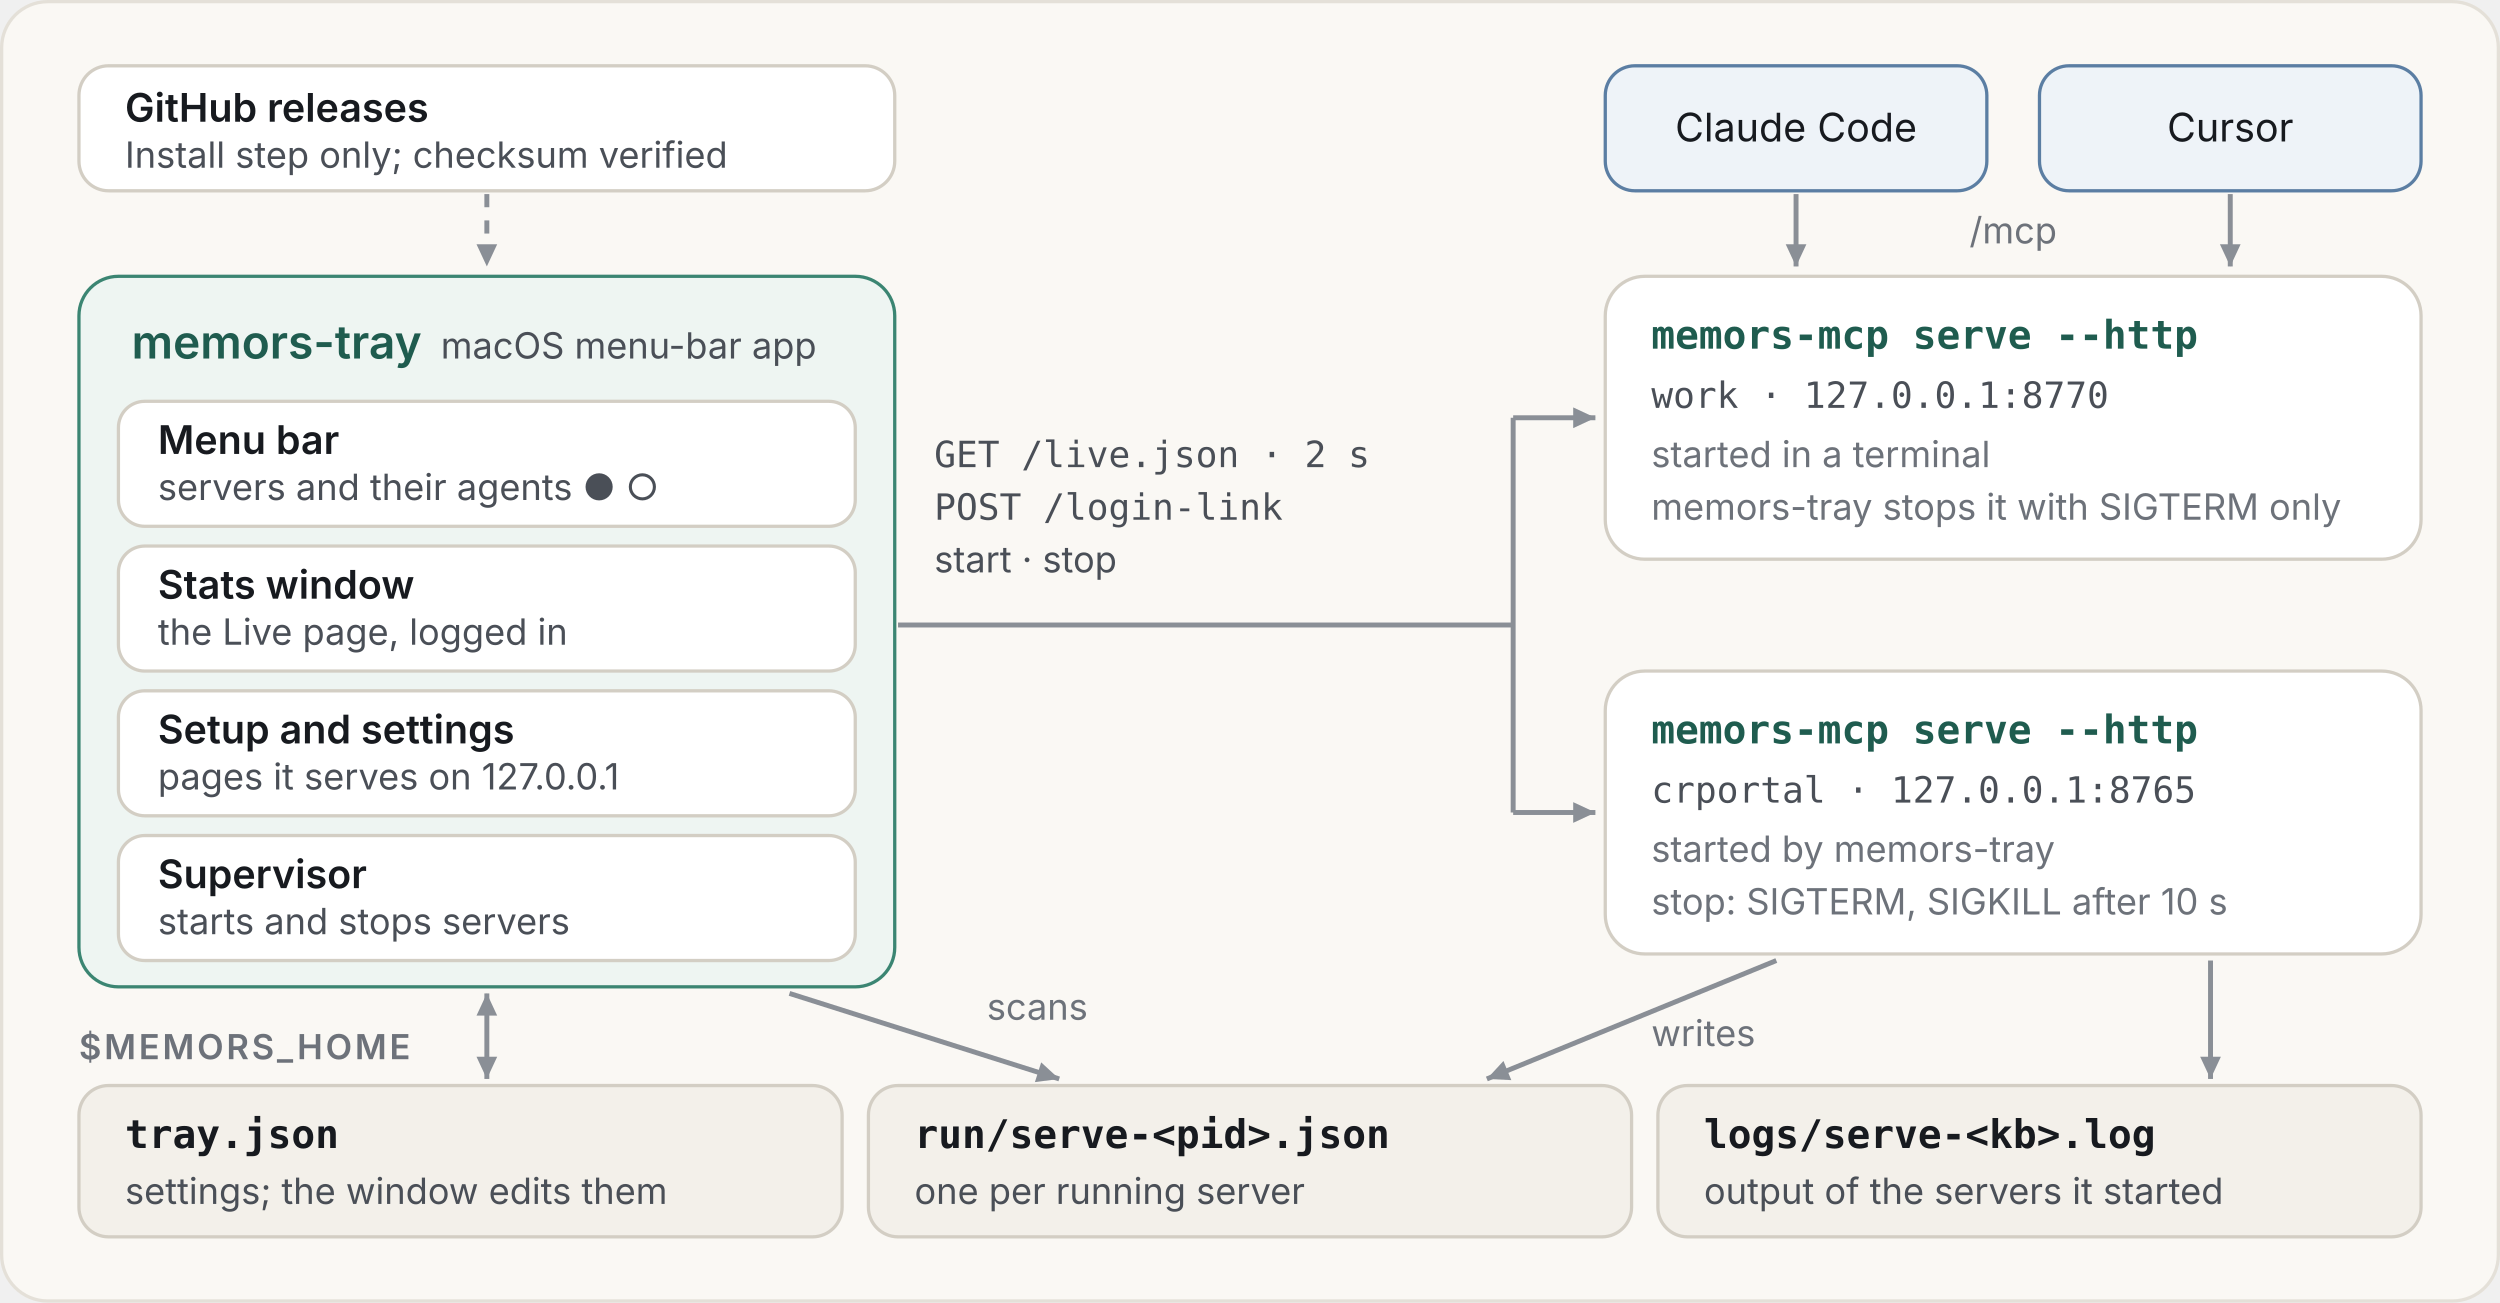
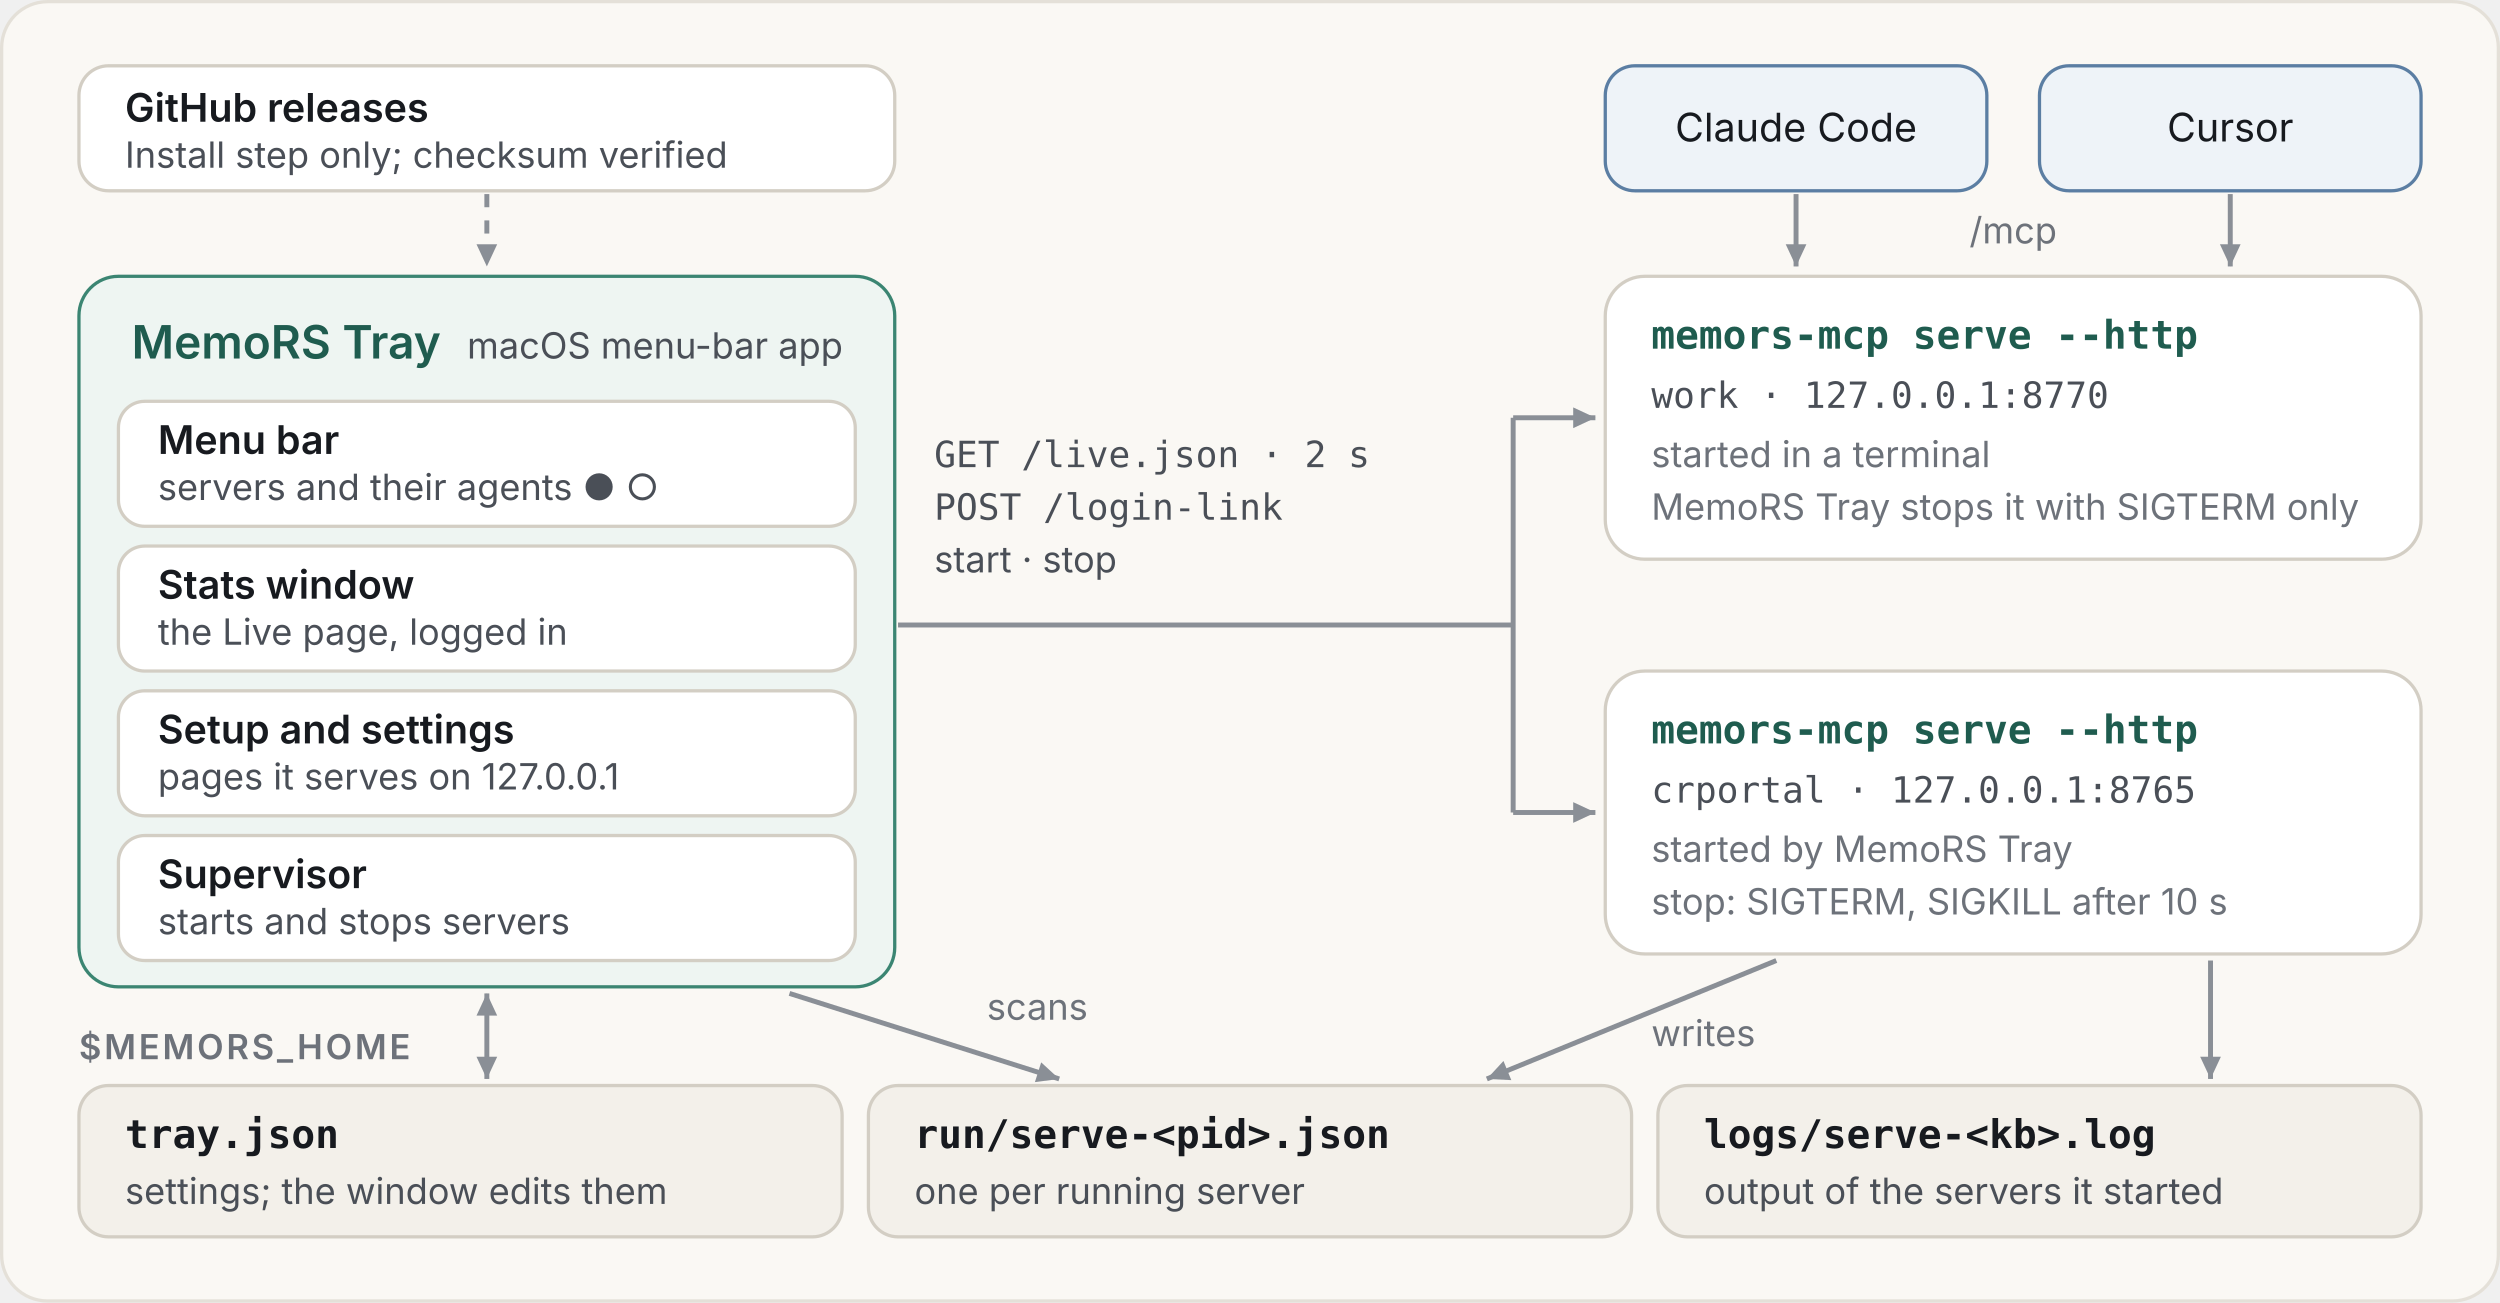
<svg xmlns="http://www.w3.org/2000/svg" width="760" height="396" viewBox="0 0 760 396" role="img" aria-labelledby="t d">
  <style>
text{font-family:Inter,-apple-system,BlinkMacSystemFont,"Segoe UI",Roboto,Helvetica,Arial,sans-serif;font-size:13px;fill:#171a1f}
.mono{font-family:"JetBrains Mono",ui-monospace,SFMono-Regular,Menlo,Consolas,monospace}
.h{font-weight:600}.lg{font-size:14px}.s{font-size:12px}.xs{font-size:11px}.cap{font-size:10.5px;font-weight:600;letter-spacing:.08em}
.t2{fill:#4a4f57}.t3{fill:#6d727a}.tg{fill:#1f5c4f}.tc{fill:#8a4a24}.tb{fill:#36577a}.tw{fill:#fff}
.bg{fill:#faf8f4;stroke:#e4e0d8}.bgk{fill:#faf8f4}.box{fill:#fff;stroke:#d3cec4}.gray{fill:#f3f0ea;stroke:#d3cec4}.sep{fill:none;stroke:#e4e0d8}
.green{fill:#eef5f2;stroke:#3b8572}.clay{fill:#fbf1ea;stroke:#a85a2c}.blue{fill:#eef3f8;stroke:#5b7ea3}
.fg{fill:#3b8572}.fc{fill:#b8693a}.fb{fill:#5b7ea3}.fn{fill:#c4c8cc}
.zone{fill:none;stroke:#7fb3a3;stroke-width:1.5;stroke-dasharray:6 5}.zonec{fill:none;stroke:#d0a080;stroke-width:1.5;stroke-dasharray:6 5}
.ln{fill:none;stroke:#8a8f96;stroke-width:1.5}.lgn{fill:none;stroke:#3b8572;stroke-width:1.5}.lcl{fill:none;stroke:#a85a2c;stroke-width:1.5}.lbl{fill:none;stroke:#5b7ea3;stroke-width:1.5}
.dash{stroke-dasharray:4 4}
.an{fill:#8a8f96}.ag{fill:#3b8572}.ac{fill:#a85a2c}.ab{fill:#5b7ea3}
.ig,.ic,.ib,.in{fill:none;stroke-width:1.6;stroke-linecap:round;stroke-linejoin:round}
.ig{stroke:#1f5c4f}.ic{stroke:#a85a2c}.ib{stroke:#36577a}.in{stroke:#4a4f57}
@media (prefers-color-scheme:dark){
text{fill:#eceeec}
.t2{fill:#b4bab7}.t3{fill:#8a918e}.tg{fill:#8fd1bd}.tc{fill:#e8a77f}.tb{fill:#a9c7e8}.tw{fill:#0f1214}
.bg{fill:#161a1d;stroke:#2a3033}.bgk{fill:#161a1d}.box{fill:#1b2023;stroke:#3a4245}.gray{fill:#20262a;stroke:#3a4245}.sep{stroke:#2a3033}
.green{fill:#142420;stroke:#4f9e88}.clay{fill:#2a1c14;stroke:#c97c4f}.blue{fill:#16202b;stroke:#6f93bb}
.fg{fill:#5fb39c}.fc{fill:#d9895a}.fb{fill:#7fa3c9}.fn{fill:#4a5155}
.zone{stroke:#3d7a6a}.zonec{stroke:#8a5a3a}
.ln{stroke:#7d858a}.lgn{stroke:#5fb39c}.lcl{stroke:#d9895a}.lbl{stroke:#7fa3c9}
.an{fill:#7d858a}.ag{fill:#5fb39c}.ac{fill:#d9895a}.ab{fill:#7fa3c9}
.ig{stroke:#8fd1bd}.ic{stroke:#e8a77f}.ib{stroke:#a9c7e8}.in{stroke:#b4bab7}
}
</style>
  <defs>
    <marker id="an" viewBox="0 0 10 10" refX="8.5" refY="5" markerWidth="6" markerHeight="6" orient="auto-start-reverse">
      <path d="M1,1.5 L8.5,5 L1,8.5 z" class="an" />
    </marker>
    <marker id="ag" viewBox="0 0 10 10" refX="8.5" refY="5" markerWidth="6" markerHeight="6" orient="auto-start-reverse">
      <path d="M1,1.5 L8.5,5 L1,8.5 z" class="ag" />
    </marker>
    <marker id="ac" viewBox="0 0 10 10" refX="8.5" refY="5" markerWidth="6" markerHeight="6" orient="auto-start-reverse">
      <path d="M1,1.5 L8.5,5 L1,8.5 z" class="ac" />
    </marker>
    <marker id="ab" viewBox="0 0 10 10" refX="8.5" refY="5" markerWidth="6" markerHeight="6" orient="auto-start-reverse">
      <path d="M1,1.5 L8.5,5 L1,8.5 z" class="ab" />
    </marker>
  </defs>
  <rect class="bg" x="0.5" y="0.5" width="759" height="395" rx="14" />
  <rect class="box" x="24" y="20" width="248" height="38" rx="9" />
  <text class="s h" x="38" y="37">GitHub releases</text>
  <text class="xs t2" x="38" y="51">Install step only; checksum verified</text>
  <path class="ln dash" d="M148,59 V81" marker-end="url(#an)" />
  <rect class="green" x="24" y="84" width="248" height="216" rx="12" />
-   <text class="h lg tg" x="40" y="109">memors-tray</text>
-   <text class="xs t2" x="134" y="109">macOS menu-bar app</text>
+   <text class="h lg tg" x="40" y="109">MemoRS Tray</text>
+   <text class="xs t2" x="142" y="109">macOS menu-bar app</text>
  <rect class="box" x="36" y="122" width="224" height="38" rx="8" />
  <text class="s h" x="48" y="138">Menu bar</text>
  <text class="xs t2" x="48" y="152">servers and their agents ● ○</text>
  <rect class="box" x="36" y="166" width="224" height="38" rx="8" />
  <text class="s h" x="48" y="182">Stats window</text>
  <text class="xs t2" x="48" y="196">the Live page, logged in</text>
  <rect class="box" x="36" y="210" width="224" height="38" rx="8" />
  <text class="s h" x="48" y="226">Setup and settings</text>
  <text class="xs t2" x="48" y="240">pages it serves on 127.0.0.1</text>
  <rect class="box" x="36" y="254" width="224" height="38" rx="8" />
  <text class="s h" x="48" y="270">Supervisor</text>
  <text class="xs t2" x="48" y="284">starts and stops servers</text>
  <rect class="blue" x="488" y="20" width="116" height="38" rx="9" />
  <text class="s" x="546" y="43" text-anchor="middle">Claude Code</text>
  <rect class="blue" x="620" y="20" width="116" height="38" rx="9" />
  <text class="s" x="678" y="43" text-anchor="middle">Cursor</text>
  <path class="ln" d="M546,59 V81" marker-end="url(#an)" />
  <path class="ln" d="M678,59 V81" marker-end="url(#an)" />
  <text class="xs t3" x="612" y="74" text-anchor="middle">/mcp</text>
  <rect class="box" x="488" y="84" width="248" height="86" rx="12" />
  <text class="s h mono tg" x="502" y="106">memors-mcp serve --http</text>
  <text class="xs mono t2" x="502" y="124">work · 127.0.0.1:8770</text>
  <text class="xs t3" x="502" y="142">started in a terminal</text>
-   <text class="xs t3" x="502" y="158">memors-tray stops it with SIGTERM only</text>
+   <text class="xs t3" x="502" y="158">MemoRS Tray stops it with SIGTERM only</text>
  <rect class="box" x="488" y="204" width="248" height="86" rx="12" />
  <text class="s h mono tg" x="502" y="226">memors-mcp serve --http</text>
  <text class="xs mono t2" x="502" y="244">crportal · 127.0.0.1:8765</text>
-   <text class="xs t3" x="502" y="262">started by memors-tray</text>
+   <text class="xs t3" x="502" y="262">started by MemoRS Tray</text>
  <text class="xs t3" x="502" y="278">stop: SIGTERM, SIGKILL after 10 s</text>
  <text class="xs mono t2" x="284" y="142">GET /live.json · 2 s</text>
  <text class="xs mono t2" x="284" y="158">POST /login-link</text>
  <text class="xs t2" x="284" y="174">start · stop</text>
  <path class="ln" d="M273,190 H460 M460,127 V247" />
  <path class="ln" d="M460,127 H485" marker-end="url(#an)" />
  <path class="ln" d="M460,247 H485" marker-end="url(#an)" />
  <text class="cap t3" x="24" y="322">$MEMORS_HOME</text>
  <path class="ln" d="M148,302 V328" marker-start="url(#an)" marker-end="url(#an)" />
  <path class="ln" d="M240,302 L322,328" marker-end="url(#an)" />
  <text class="xs t3" x="300" y="310">scans</text>
  <path class="ln" d="M540,292 L452,328" marker-end="url(#an)" />
  <text class="xs t3" x="502" y="318">writes</text>
  <path class="ln" d="M672,292 V328" marker-end="url(#an)" />
  <rect class="gray" x="24" y="330" width="232" height="46" rx="9" />
  <text class="s h mono" x="38" y="349">tray.json</text>
  <text class="xs t2" x="38" y="366">settings; the window edits them</text>
  <rect class="gray" x="264" y="330" width="232" height="46" rx="9" />
  <text class="s h mono" x="278" y="349">run/serve-&lt;pid&gt;.json</text>
  <text class="xs t2" x="278" y="366">one per running server</text>
  <rect class="gray" x="504" y="330" width="232" height="46" rx="9" />
  <text class="s h mono" x="518" y="349">logs/serve-&lt;kb&gt;.log</text>
  <text class="xs t2" x="518" y="366">output of the servers it started</text>
</svg>
